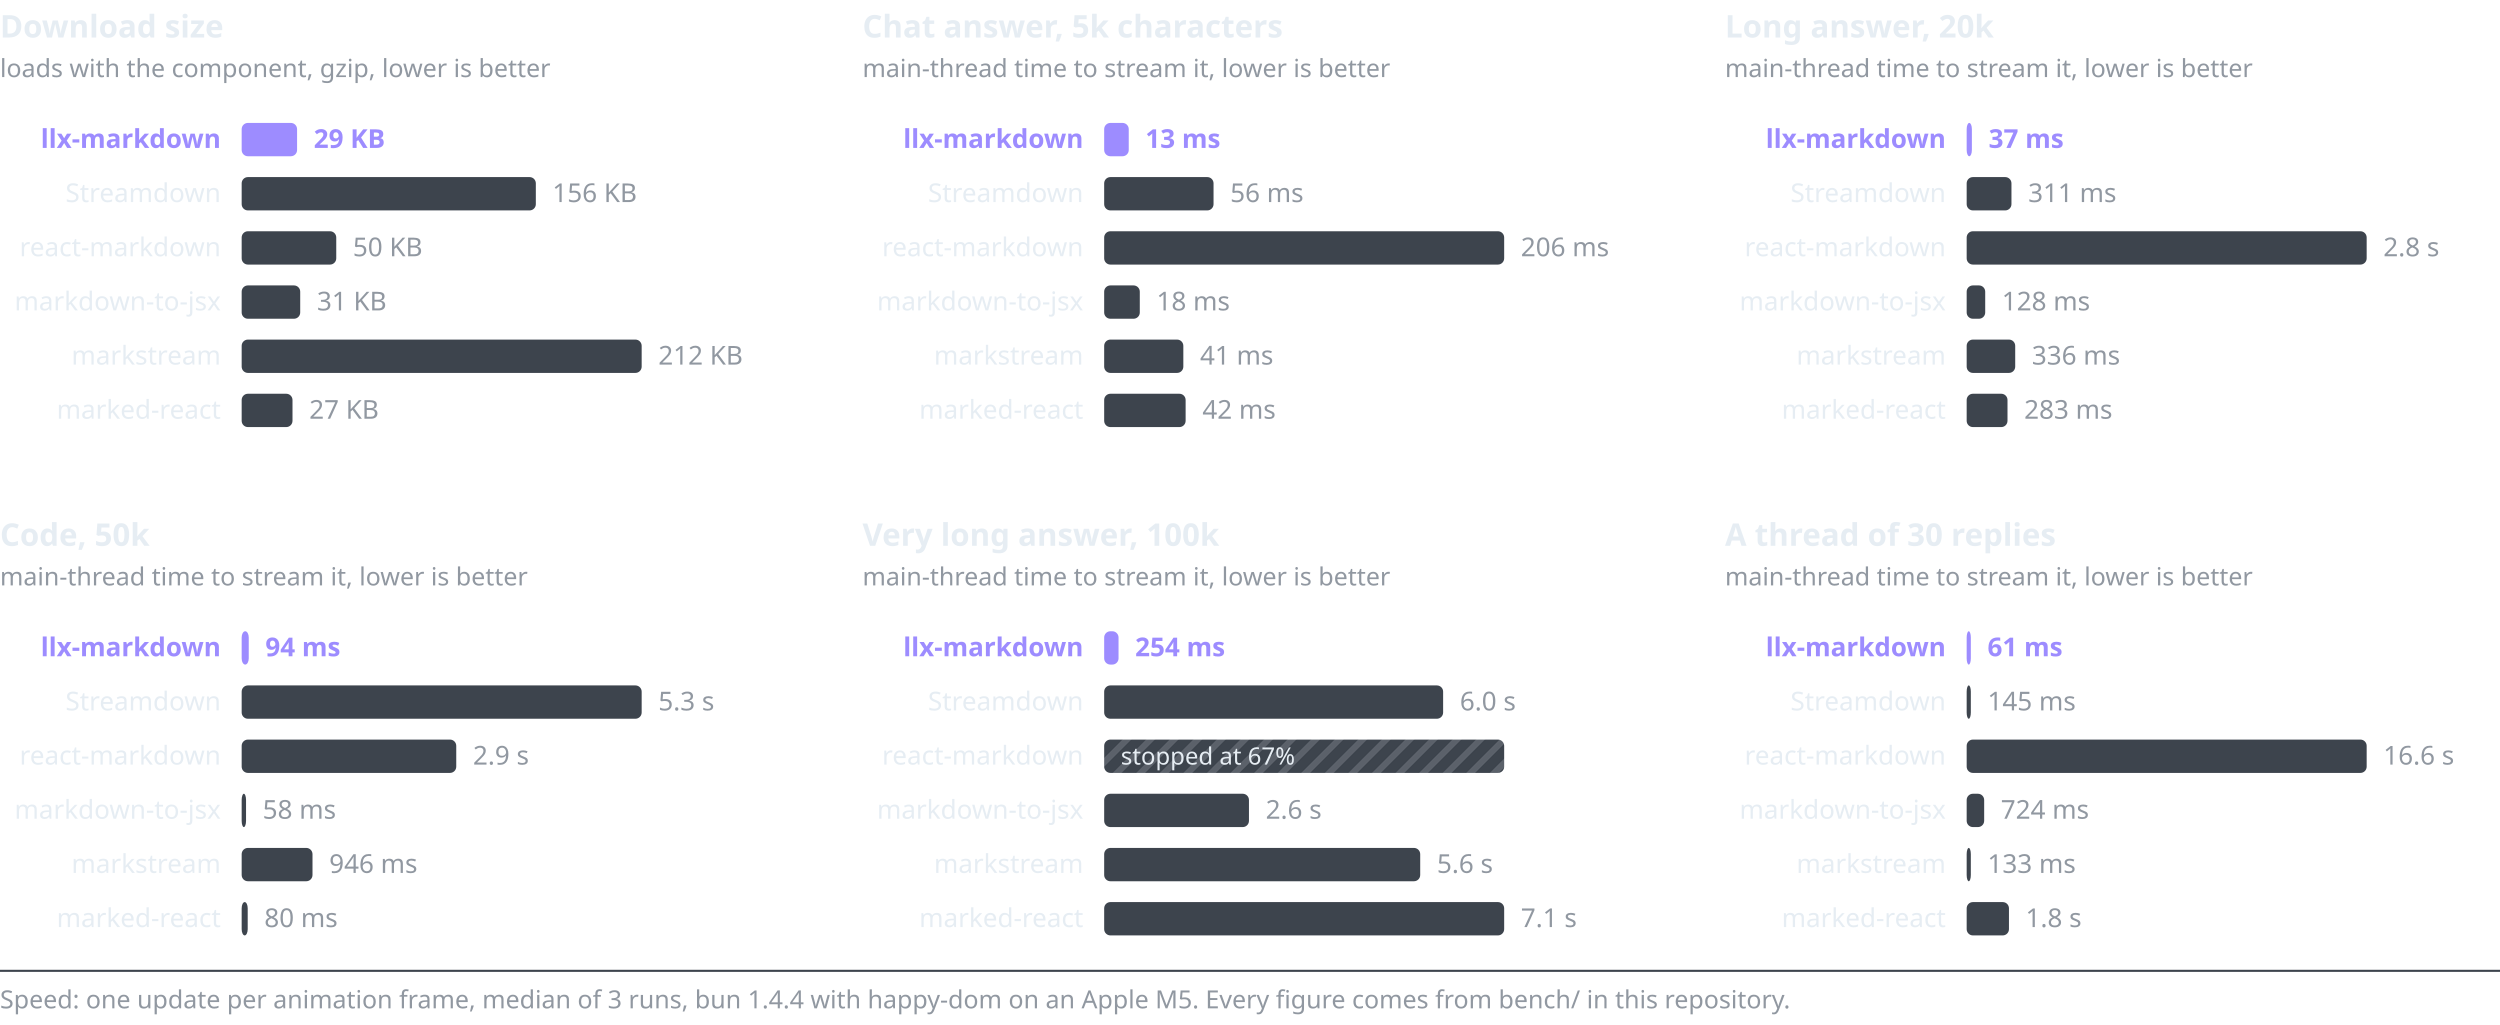
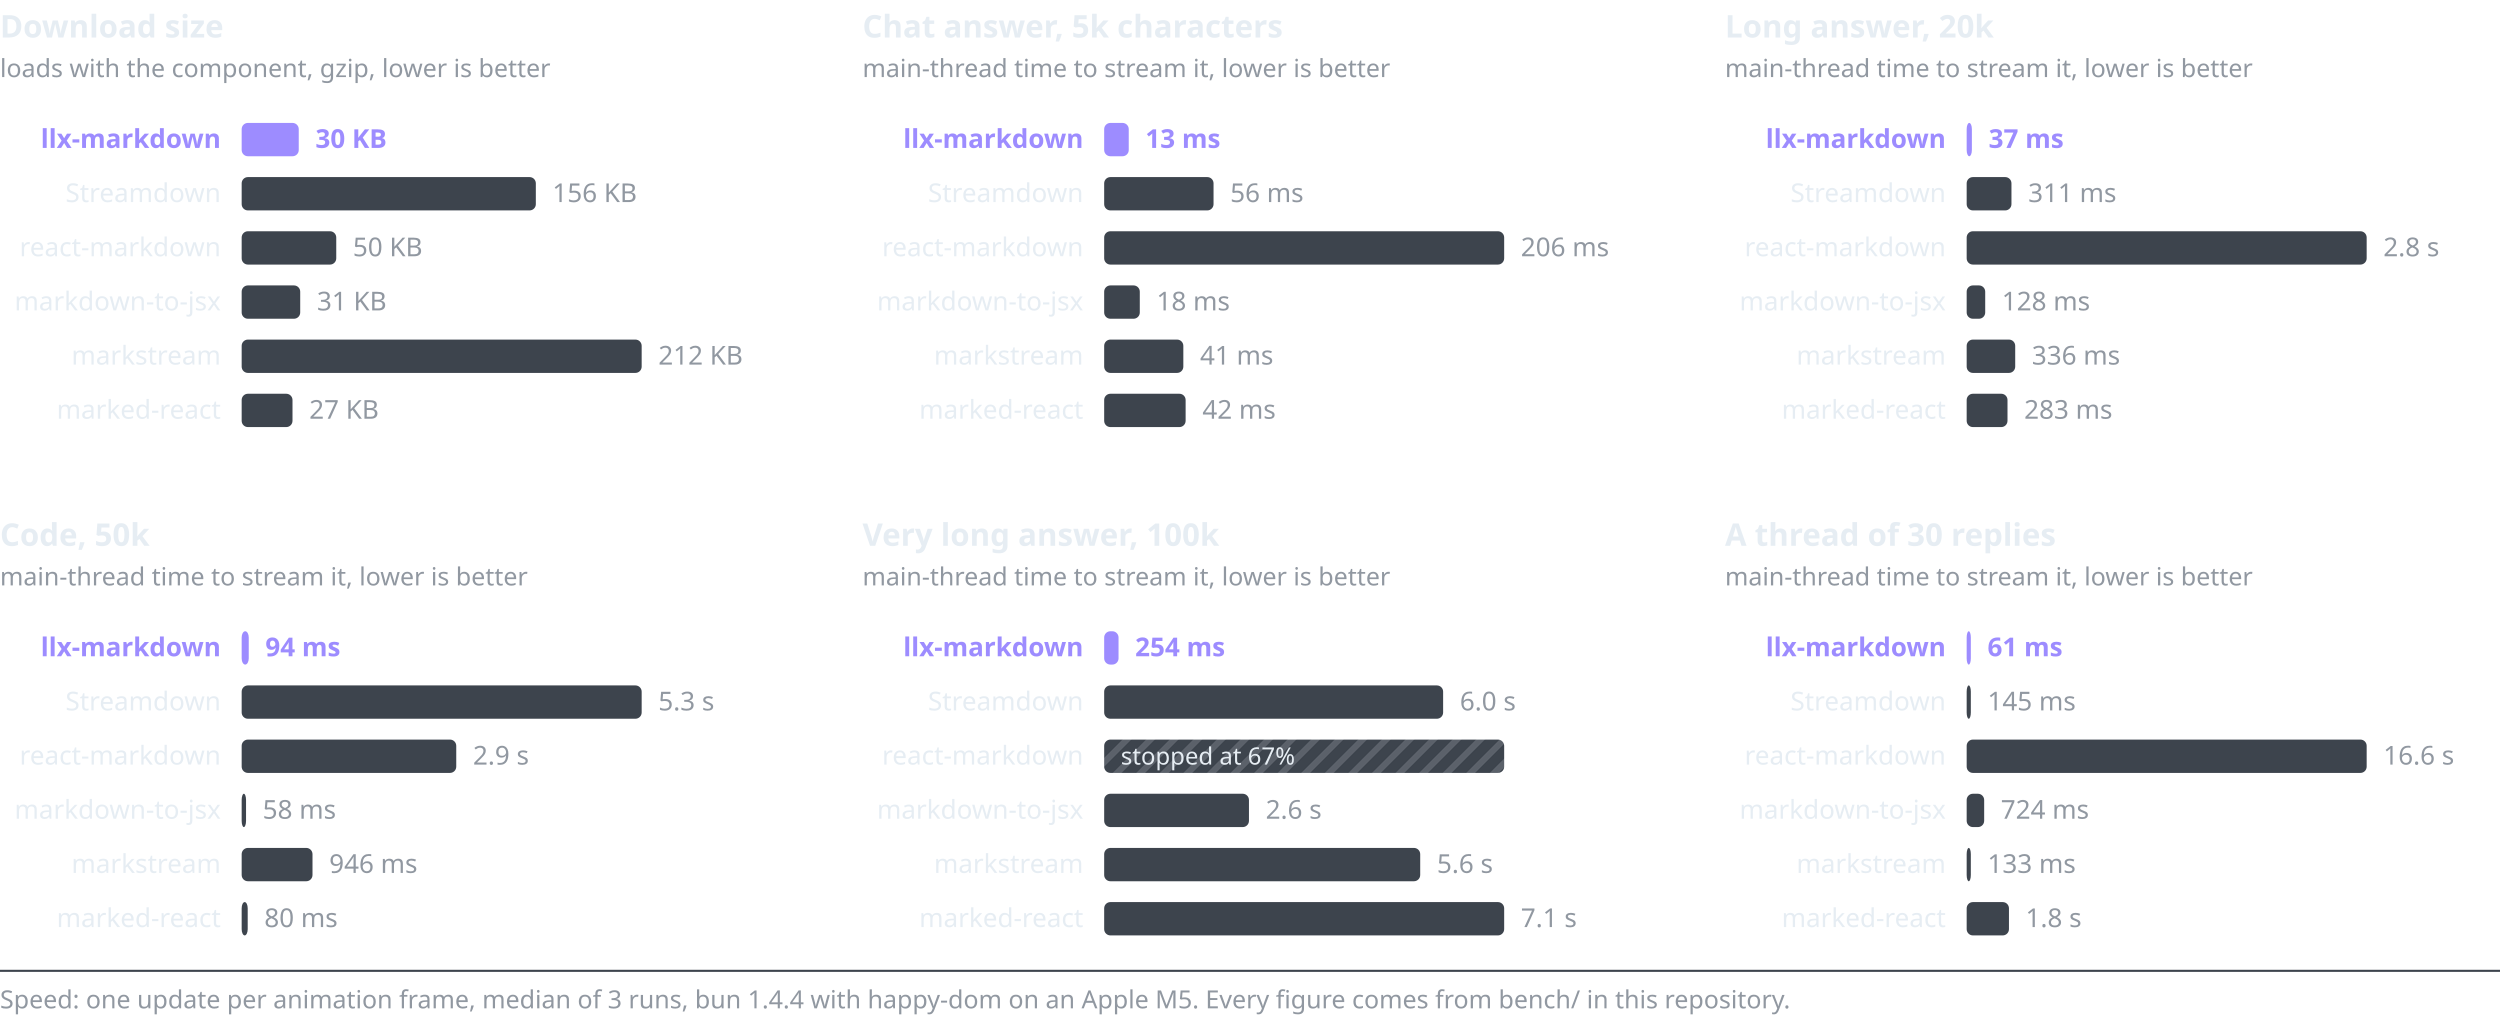
<svg xmlns="http://www.w3.org/2000/svg" width="1200" height="492" viewBox="0 0 1200 492" role="img" aria-label="llx-markdown compared with five React Markdown renderers on download size and streaming speed">
  <defs>
    <pattern id="stopped" width="8" height="8" patternUnits="userSpaceOnUse" patternTransform="rotate(45)">
      <rect width="8" height="8" fill="#3d444d" />
      <rect width="3" height="8" fill="#9198a1" opacity="0.35" />
    </pattern>
    <style>
text { font-family: -apple-system, BlinkMacSystemFont, "Segoe UI", "Noto Sans", Helvetica, Arial, sans-serif; fill: #e6edf3; }
.title { font-size: 15px; font-weight: 600; }
.note { font-size: 12px; fill: #9198a1; }
.label, .value { font-size: 12.5px; }
.value { fill: #9198a1; font-variant-numeric: tabular-nums; }
.ours { font-size: 12.5px; font-weight: 600; fill: #9d8cff; font-variant-numeric: tabular-nums; }
.inside { font-size: 11.5px; fill: #e6edf3; }
</style>
  </defs>
  <text x="0" y="18" class="title">Download size</text>
  <text x="0" y="37" class="note">loads with the component, gzip, lower is better</text>
  <text x="106" y="71" text-anchor="end" class="ours">llx-markdown</text>
-   <rect x="116" y="59" width="26.6" height="16" rx="3" fill="#9d8cff" />
-   <text x="150.599" y="71" class="ours">29 KB</text>
+   <rect x="116" y="59" width="27.4" height="16" rx="3" fill="#9d8cff" />
+   <text x="151.416" y="71" class="ours">30 KB</text>
  <text x="106" y="97" text-anchor="end" class="label">Streamdown</text>
  <rect x="116" y="85" width="141.2" height="16" rx="3" fill="#3d444d" />
  <text x="265.163" y="97" class="value">156 KB</text>
  <text x="106" y="123" text-anchor="end" class="label">react-markdown</text>
  <rect x="116" y="111" width="45.4" height="16" rx="3" fill="#3d444d" />
  <text x="169.39" y="123" class="value">50 KB</text>
  <text x="106" y="149" text-anchor="end" class="label">markdown-to-jsx</text>
  <rect x="116" y="137" width="28.1" height="16" rx="3" fill="#3d444d" />
  <text x="152.142" y="149" class="value">31 KB</text>
  <text x="106" y="175" text-anchor="end" class="label">markstream</text>
  <rect x="116" y="163" width="192.0" height="16" rx="3" fill="#3d444d" />
  <text x="316" y="175" class="value">212 KB</text>
  <text x="106" y="201" text-anchor="end" class="label">marked-react</text>
  <rect x="116" y="189" width="24.4" height="16" rx="3" fill="#3d444d" />
  <text x="148.42" y="201" class="value">27 KB</text>
  <text x="414" y="18" class="title">Chat answer, 5k characters</text>
  <text x="414" y="37" class="note">main-thread time to stream it, lower is better</text>
  <text x="520" y="71" text-anchor="end" class="ours">llx-markdown</text>
  <rect x="530" y="59" width="11.8" height="16" rx="3" fill="#9d8cff" />
  <text x="549.775" y="71" class="ours">13 ms</text>
  <text x="520" y="97" text-anchor="end" class="label">Streamdown</text>
  <rect x="530" y="85" width="52.5" height="16" rx="3" fill="#3d444d" />
  <text x="590.496" y="97" class="value">56 ms</text>
  <text x="520" y="123" text-anchor="end" class="label">react-markdown</text>
  <rect x="530" y="111" width="192.0" height="16" rx="3" fill="#3d444d" />
  <text x="730" y="123" class="value">206 ms</text>
  <text x="520" y="149" text-anchor="end" class="label">markdown-to-jsx</text>
  <rect x="530" y="137" width="17.1" height="16" rx="3" fill="#3d444d" />
  <text x="555.128" y="149" class="value">18 ms</text>
  <text x="520" y="175" text-anchor="end" class="label">markstream</text>
  <rect x="530" y="163" width="38.0" height="16" rx="3" fill="#3d444d" />
  <text x="576.001" y="175" class="value">41 ms</text>
  <text x="520" y="201" text-anchor="end" class="label">marked-react</text>
  <rect x="530" y="189" width="39.1" height="16" rx="3" fill="#3d444d" />
  <text x="577.141" y="201" class="value">42 ms</text>
  <text x="828" y="18" class="title">Long answer, 20k</text>
  <text x="828" y="37" class="note">main-thread time to stream it, lower is better</text>
  <text x="934" y="71" text-anchor="end" class="ours">llx-markdown</text>
  <rect x="944" y="59" width="2.5" height="16" rx="3" fill="#9d8cff" />
  <text x="954.548" y="71" class="ours">37 ms</text>
  <text x="934" y="97" text-anchor="end" class="label">Streamdown</text>
  <rect x="944" y="85" width="21.5" height="16" rx="3" fill="#3d444d" />
  <text x="973.521" y="97" class="value">311 ms</text>
  <text x="934" y="123" text-anchor="end" class="label">react-markdown</text>
  <rect x="944" y="111" width="192.0" height="16" rx="3" fill="#3d444d" />
  <text x="1144" y="123" class="value">2.8 s</text>
  <text x="934" y="149" text-anchor="end" class="label">markdown-to-jsx</text>
  <rect x="944" y="137" width="8.9" height="16" rx="3" fill="#3d444d" />
  <text x="960.874" y="149" class="value">128 ms</text>
  <text x="934" y="175" text-anchor="end" class="label">markstream</text>
  <rect x="944" y="163" width="23.3" height="16" rx="3" fill="#3d444d" />
  <text x="975.292" y="175" class="value">336 ms</text>
  <text x="934" y="201" text-anchor="end" class="label">marked-react</text>
  <rect x="944" y="189" width="19.6" height="16" rx="3" fill="#3d444d" />
  <text x="971.596" y="201" class="value">283 ms</text>
  <text x="0" y="262" class="title">Code, 50k</text>
  <text x="0" y="281" class="note">main-thread time to stream it, lower is better</text>
  <text x="106" y="315" text-anchor="end" class="ours">llx-markdown</text>
  <rect x="116" y="303" width="3.4" height="16" rx="3" fill="#9d8cff" />
  <text x="127.366" y="315" class="ours">94 ms</text>
  <text x="106" y="341" text-anchor="end" class="label">Streamdown</text>
  <rect x="116" y="329" width="192.0" height="16" rx="3" fill="#3d444d" />
  <text x="316" y="341" class="value">5.3 s</text>
  <text x="106" y="367" text-anchor="end" class="label">react-markdown</text>
  <rect x="116" y="355" width="103.0" height="16" rx="3" fill="#3d444d" />
  <text x="227.027" y="367" class="value">2.9 s</text>
  <text x="106" y="393" text-anchor="end" class="label">markdown-to-jsx</text>
  <rect x="116" y="381" width="2.1" height="16" rx="3" fill="#3d444d" />
  <text x="126.087" y="393" class="value">58 ms</text>
  <text x="106" y="419" text-anchor="end" class="label">markstream</text>
  <rect x="116" y="407" width="34.0" height="16" rx="3" fill="#3d444d" />
  <text x="158.013" y="419" class="value">946 ms</text>
  <text x="106" y="445" text-anchor="end" class="label">marked-react</text>
  <rect x="116" y="433" width="2.9" height="16" rx="3" fill="#3d444d" />
  <text x="126.871" y="445" class="value">80 ms</text>
  <text x="414" y="262" class="title">Very long answer, 100k</text>
  <text x="414" y="281" class="note">main-thread time to stream it, lower is better</text>
  <text x="520" y="315" text-anchor="end" class="ours">llx-markdown</text>
  <rect x="530" y="303" width="6.9" height="16" rx="3" fill="#9d8cff" />
  <text x="544.856" y="315" class="ours">254 ms</text>
  <text x="520" y="341" text-anchor="end" class="label">Streamdown</text>
  <rect x="530" y="329" width="162.7" height="16" rx="3" fill="#3d444d" />
  <text x="700.731" y="341" class="value">6.0 s</text>
  <text x="520" y="367" text-anchor="end" class="label">react-markdown</text>
  <rect x="530" y="355" width="192.0" height="16" rx="3" fill="url(#stopped)" />
  <text x="538" y="367" class="inside">stopped at 67%</text>
  <text x="520" y="393" text-anchor="end" class="label">markdown-to-jsx</text>
  <rect x="530" y="381" width="69.5" height="16" rx="3" fill="#3d444d" />
  <text x="607.523" y="393" class="value">2.6 s</text>
  <text x="520" y="419" text-anchor="end" class="label">markstream</text>
  <rect x="530" y="407" width="151.7" height="16" rx="3" fill="#3d444d" />
  <text x="689.748" y="419" class="value">5.6 s</text>
  <text x="520" y="445" text-anchor="end" class="label">marked-react</text>
  <rect x="530" y="433" width="192.0" height="16" rx="3" fill="#3d444d" />
  <text x="730" y="445" class="value">7.1 s</text>
  <text x="828" y="262" class="title">A thread of 30 replies</text>
  <text x="828" y="281" class="note">main-thread time to stream it, lower is better</text>
  <text x="934" y="315" text-anchor="end" class="ours">llx-markdown</text>
  <rect x="944" y="303" width="2.0" height="16" rx="3" fill="#9d8cff" />
  <text x="954" y="315" class="ours">61 ms</text>
  <text x="934" y="341" text-anchor="end" class="label">Streamdown</text>
  <rect x="944" y="329" width="2.0" height="16" rx="3" fill="#3d444d" />
  <text x="954" y="341" class="value">145 ms</text>
  <text x="934" y="367" text-anchor="end" class="label">react-markdown</text>
  <rect x="944" y="355" width="192.0" height="16" rx="3" fill="#3d444d" />
  <text x="1144" y="367" class="value">16.6 s</text>
  <text x="934" y="393" text-anchor="end" class="label">markdown-to-jsx</text>
  <rect x="944" y="381" width="8.4" height="16" rx="3" fill="#3d444d" />
  <text x="960.37" y="393" class="value">724 ms</text>
  <text x="934" y="419" text-anchor="end" class="label">markstream</text>
  <rect x="944" y="407" width="2.0" height="16" rx="3" fill="#3d444d" />
  <text x="954" y="419" class="value">133 ms</text>
  <text x="934" y="445" text-anchor="end" class="label">marked-react</text>
  <rect x="944" y="433" width="20.3" height="16" rx="3" fill="#3d444d" />
  <text x="972.28" y="445" class="value">1.8 s</text>
  <line x1="0" y1="466" x2="1200" y2="466" stroke="#3d444d" />
  <text x="0" y="484" class="note">Speed: one update per animation frame, median of 3 runs, bun 1.4.4 with happy-dom on an Apple M5. Every figure comes from bench/ in this repository.</text>
</svg>
